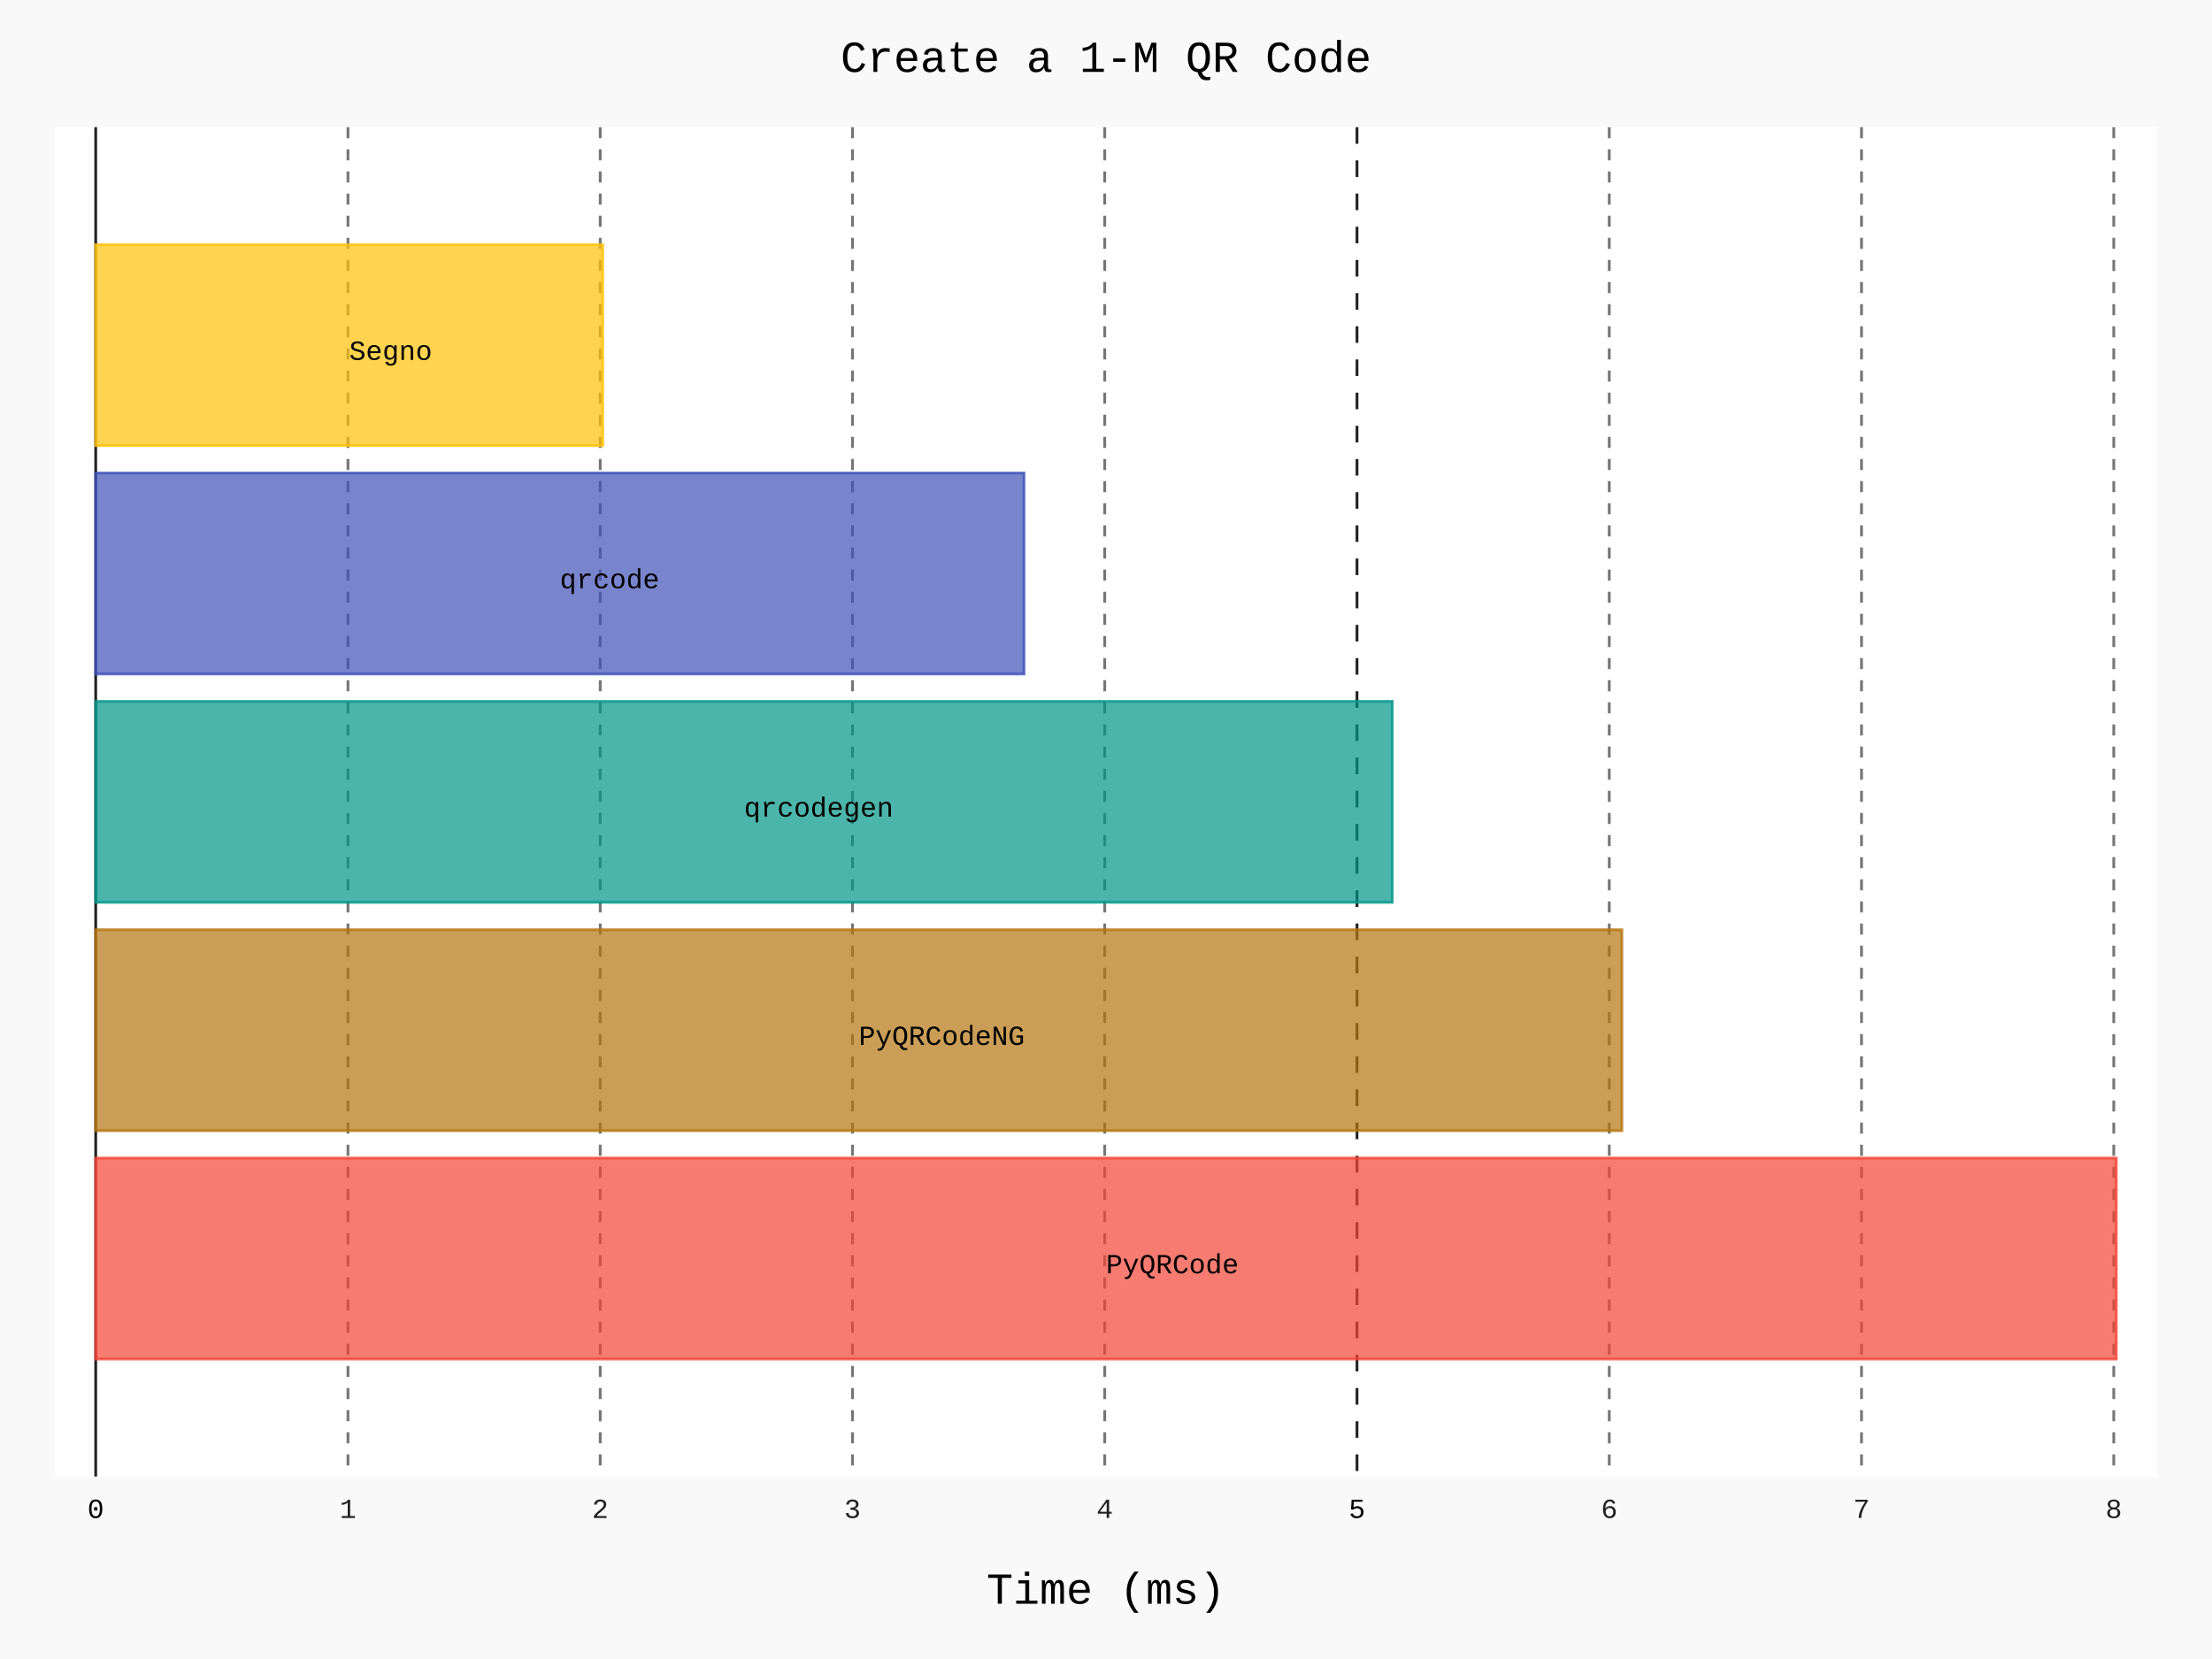
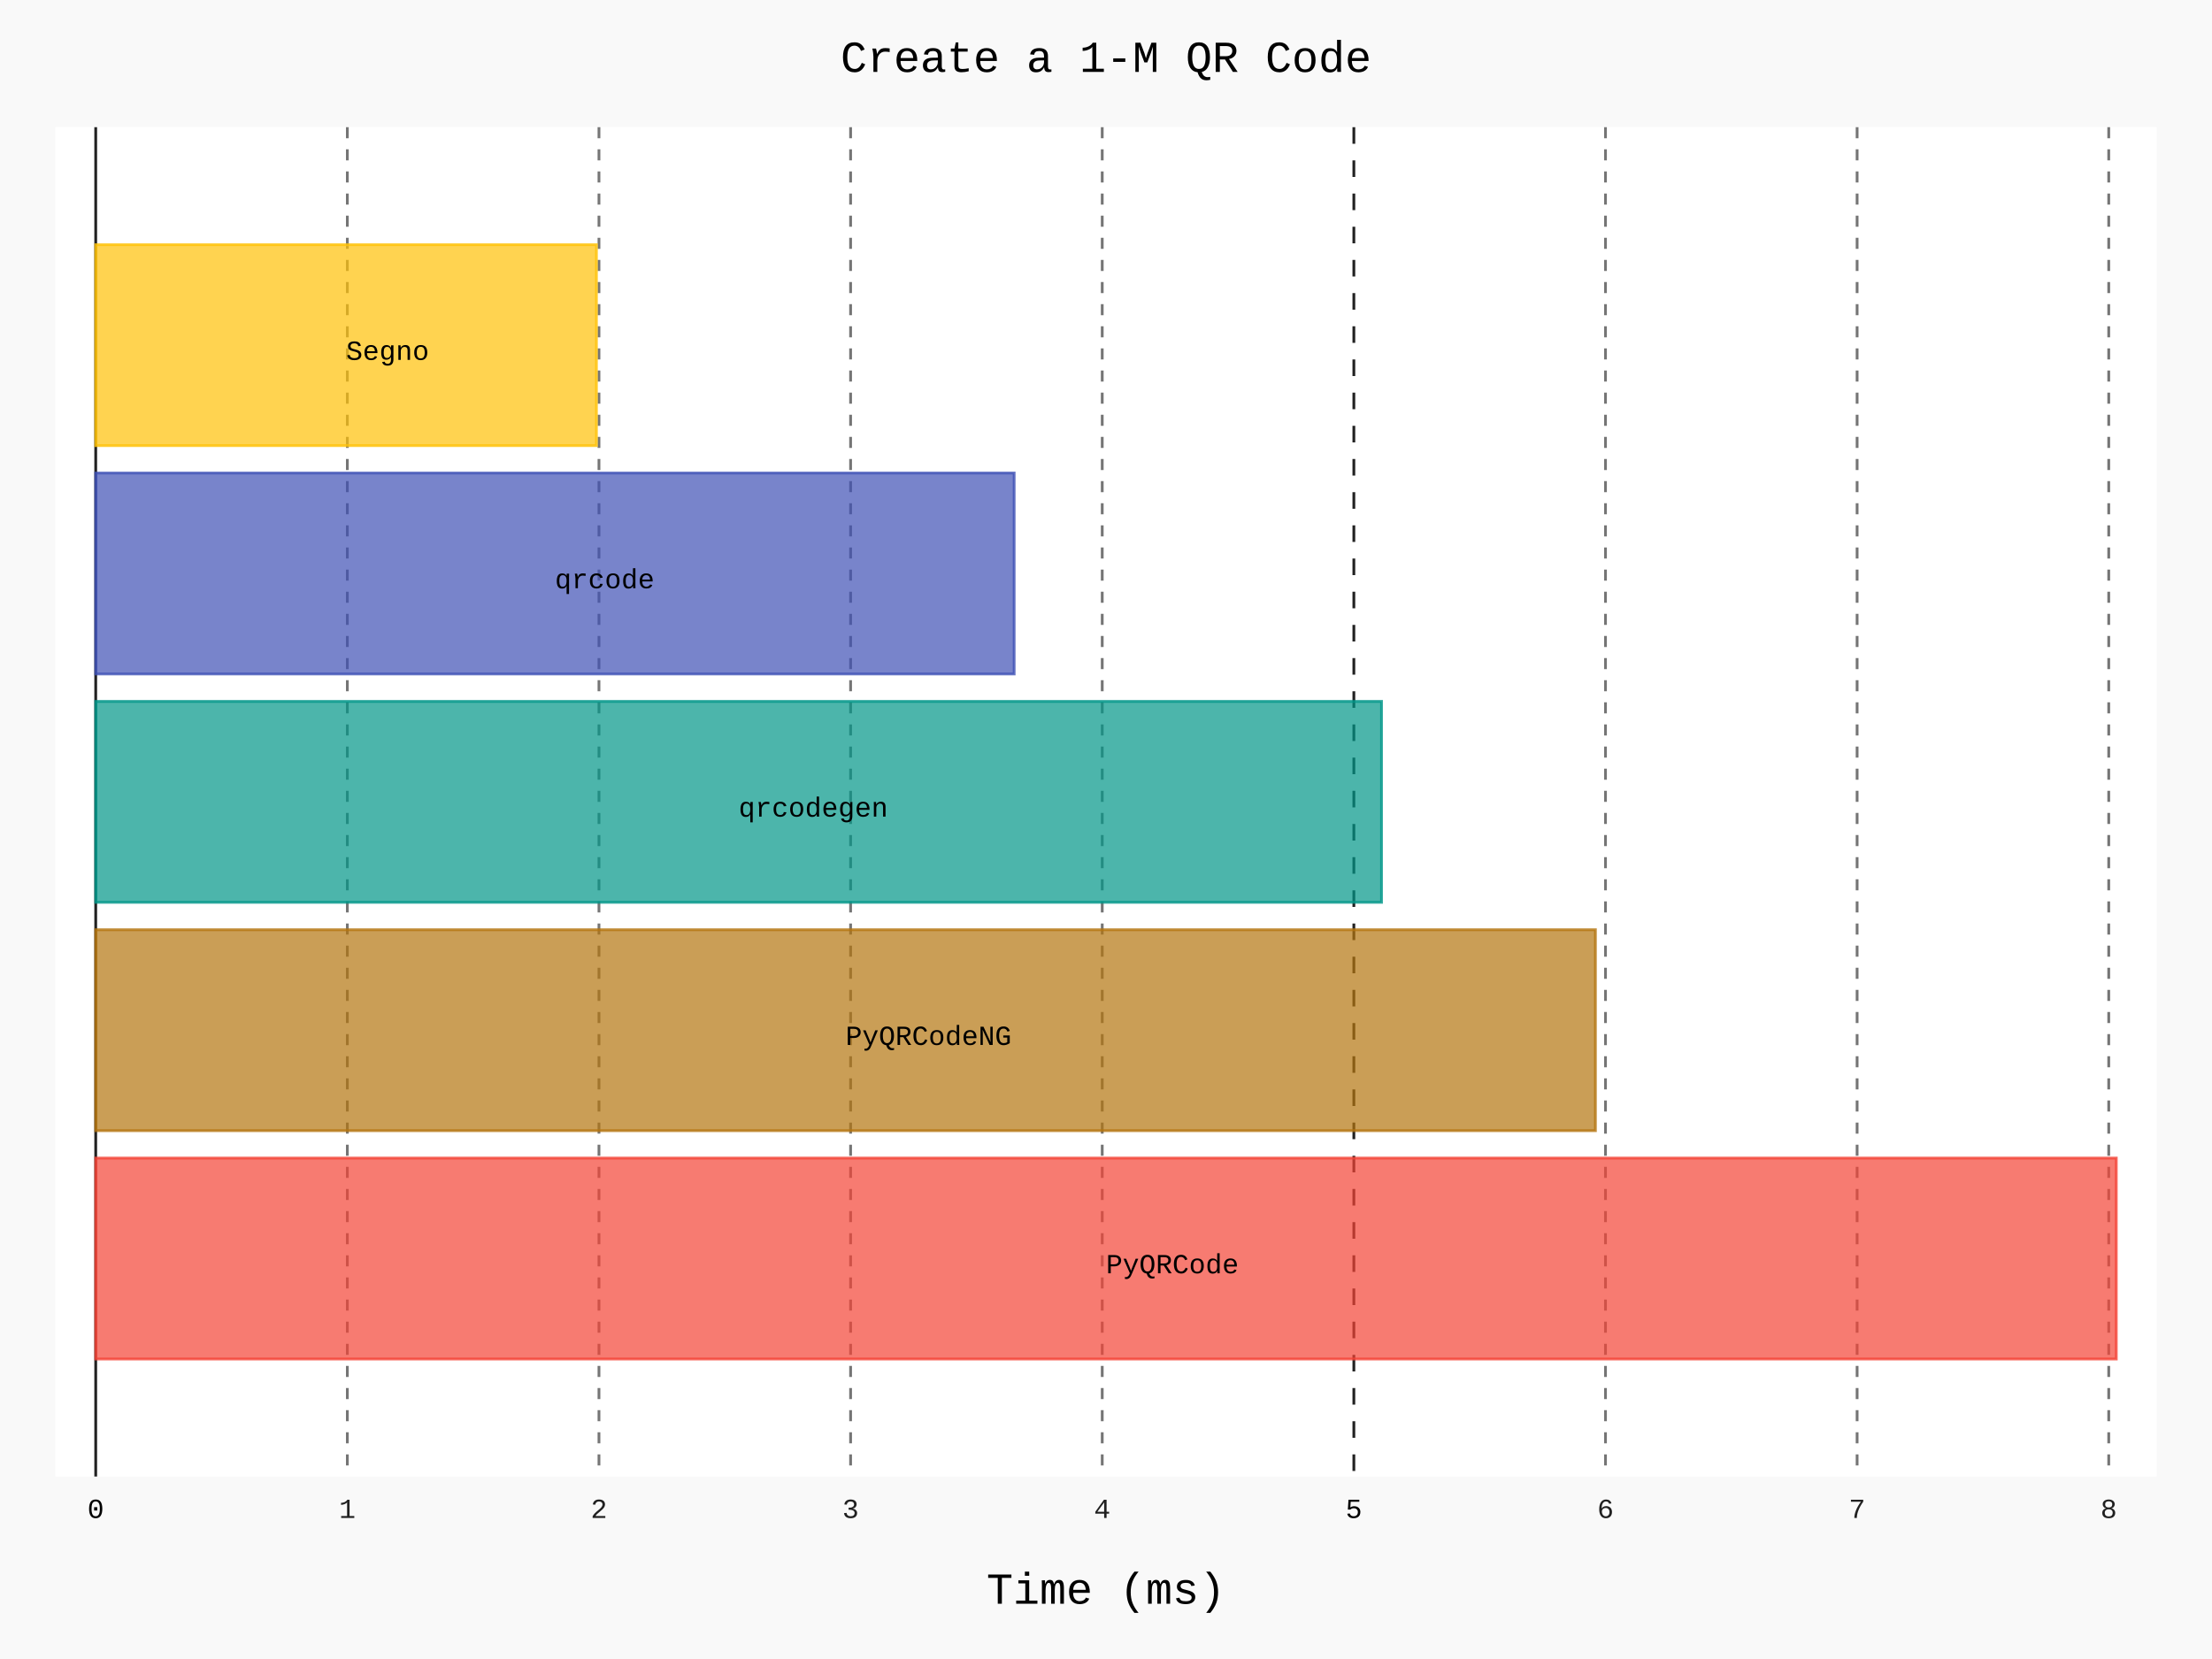
- <svg xmlns="http://www.w3.org/2000/svg" class="pygal-chart" id="chart-4f23df66-6124-475a-9c9b-6ebf537d80ce" viewBox="0 0 800 600">
+ <svg xmlns="http://www.w3.org/2000/svg" class="pygal-chart" id="chart-541167ba-1b6b-4b87-b5d0-6f5b373ab1a7" viewBox="0 0 800 600">
  <defs>
-     <style type="text/css">#chart-4f23df66-6124-475a-9c9b-6ebf537d80ce{-webkit-user-select:none;-webkit-font-smoothing:antialiased;font-family:Consolas,"Liberation Mono",Menlo,Courier,monospace}#chart-4f23df66-6124-475a-9c9b-6ebf537d80ce .title{font-family:Consolas,"Liberation Mono",Menlo,Courier,monospace;font-size:16px}#chart-4f23df66-6124-475a-9c9b-6ebf537d80ce .legends .legend text{font-family:Consolas,"Liberation Mono",Menlo,Courier,monospace;font-size:14px}#chart-4f23df66-6124-475a-9c9b-6ebf537d80ce .axis text{font-family:Consolas,"Liberation Mono",Menlo,Courier,monospace;font-size:10px}#chart-4f23df66-6124-475a-9c9b-6ebf537d80ce .axis text.major{font-family:Consolas,"Liberation Mono",Menlo,Courier,monospace;font-size:10px}#chart-4f23df66-6124-475a-9c9b-6ebf537d80ce .text-overlay text.value{font-family:Consolas,"Liberation Mono",Menlo,Courier,monospace;font-size:16px}#chart-4f23df66-6124-475a-9c9b-6ebf537d80ce .text-overlay text.label{font-family:Consolas,"Liberation Mono",Menlo,Courier,monospace;font-size:10px}#chart-4f23df66-6124-475a-9c9b-6ebf537d80ce .tooltip{font-family:Consolas,"Liberation Mono",Menlo,Courier,monospace;font-size:14px}#chart-4f23df66-6124-475a-9c9b-6ebf537d80ce text.no_data{font-family:Consolas,"Liberation Mono",Menlo,Courier,monospace;font-size:64px}
- #chart-4f23df66-6124-475a-9c9b-6ebf537d80ce{background-color:rgba(249,249,249,1)}#chart-4f23df66-6124-475a-9c9b-6ebf537d80ce path,#chart-4f23df66-6124-475a-9c9b-6ebf537d80ce line,#chart-4f23df66-6124-475a-9c9b-6ebf537d80ce rect,#chart-4f23df66-6124-475a-9c9b-6ebf537d80ce circle{-webkit-transition:150ms;-moz-transition:150ms;transition:150ms}#chart-4f23df66-6124-475a-9c9b-6ebf537d80ce .graph &gt; .background{fill:rgba(249,249,249,1)}#chart-4f23df66-6124-475a-9c9b-6ebf537d80ce .plot &gt; .background{fill:rgba(255,255,255,1)}#chart-4f23df66-6124-475a-9c9b-6ebf537d80ce .graph{fill:rgba(0,0,0,.87)}#chart-4f23df66-6124-475a-9c9b-6ebf537d80ce text.no_data{fill:rgba(0,0,0,1)}#chart-4f23df66-6124-475a-9c9b-6ebf537d80ce .title{fill:rgba(0,0,0,1)}#chart-4f23df66-6124-475a-9c9b-6ebf537d80ce .legends .legend text{fill:rgba(0,0,0,.87)}#chart-4f23df66-6124-475a-9c9b-6ebf537d80ce .legends .legend:hover text{fill:rgba(0,0,0,1)}#chart-4f23df66-6124-475a-9c9b-6ebf537d80ce .axis .line{stroke:rgba(0,0,0,1)}#chart-4f23df66-6124-475a-9c9b-6ebf537d80ce .axis .guide.line{stroke:rgba(0,0,0,.54)}#chart-4f23df66-6124-475a-9c9b-6ebf537d80ce .axis .major.line{stroke:rgba(0,0,0,.87)}#chart-4f23df66-6124-475a-9c9b-6ebf537d80ce .axis text.major{fill:rgba(0,0,0,1)}#chart-4f23df66-6124-475a-9c9b-6ebf537d80ce .axis.y .guides:hover .guide.line,#chart-4f23df66-6124-475a-9c9b-6ebf537d80ce .line-graph .axis.x .guides:hover .guide.line,#chart-4f23df66-6124-475a-9c9b-6ebf537d80ce .stackedline-graph .axis.x .guides:hover .guide.line,#chart-4f23df66-6124-475a-9c9b-6ebf537d80ce .xy-graph .axis.x .guides:hover .guide.line{stroke:rgba(0,0,0,1)}#chart-4f23df66-6124-475a-9c9b-6ebf537d80ce .axis .guides:hover text{fill:rgba(0,0,0,1)}#chart-4f23df66-6124-475a-9c9b-6ebf537d80ce .reactive{fill-opacity:.7;stroke-opacity:.8}#chart-4f23df66-6124-475a-9c9b-6ebf537d80ce .ci{stroke:rgba(0,0,0,.87)}#chart-4f23df66-6124-475a-9c9b-6ebf537d80ce .reactive.active,#chart-4f23df66-6124-475a-9c9b-6ebf537d80ce .active .reactive{fill-opacity:.8;stroke-opacity:.9;stroke-width:4}#chart-4f23df66-6124-475a-9c9b-6ebf537d80ce .ci .reactive.active{stroke-width:1.5}#chart-4f23df66-6124-475a-9c9b-6ebf537d80ce .series text{fill:rgba(0,0,0,1)}#chart-4f23df66-6124-475a-9c9b-6ebf537d80ce .tooltip rect{fill:rgba(255,255,255,1);stroke:rgba(0,0,0,1);-webkit-transition:opacity 150ms;-moz-transition:opacity 150ms;transition:opacity 150ms}#chart-4f23df66-6124-475a-9c9b-6ebf537d80ce .tooltip .label{fill:rgba(0,0,0,.87)}#chart-4f23df66-6124-475a-9c9b-6ebf537d80ce .tooltip .label{fill:rgba(0,0,0,.87)}#chart-4f23df66-6124-475a-9c9b-6ebf537d80ce .tooltip .legend{font-size:.8em;fill:rgba(0,0,0,.54)}#chart-4f23df66-6124-475a-9c9b-6ebf537d80ce .tooltip .x_label{font-size:.6em;fill:rgba(0,0,0,1)}#chart-4f23df66-6124-475a-9c9b-6ebf537d80ce .tooltip .xlink{font-size:.5em;text-decoration:underline}#chart-4f23df66-6124-475a-9c9b-6ebf537d80ce .tooltip .value{font-size:1.5em}#chart-4f23df66-6124-475a-9c9b-6ebf537d80ce .bound{font-size:.5em}#chart-4f23df66-6124-475a-9c9b-6ebf537d80ce .max-value{font-size:.75em;fill:rgba(0,0,0,.54)}#chart-4f23df66-6124-475a-9c9b-6ebf537d80ce .map-element{fill:rgba(255,255,255,1);stroke:rgba(0,0,0,.54) !important}#chart-4f23df66-6124-475a-9c9b-6ebf537d80ce .map-element .reactive{fill-opacity:inherit;stroke-opacity:inherit}#chart-4f23df66-6124-475a-9c9b-6ebf537d80ce .color-0,#chart-4f23df66-6124-475a-9c9b-6ebf537d80ce .color-0 a:visited{stroke:#F44336;fill:#F44336}#chart-4f23df66-6124-475a-9c9b-6ebf537d80ce .color-1,#chart-4f23df66-6124-475a-9c9b-6ebf537d80ce .color-1 a:visited{stroke:#3F51B5;fill:#3F51B5}#chart-4f23df66-6124-475a-9c9b-6ebf537d80ce .color-2,#chart-4f23df66-6124-475a-9c9b-6ebf537d80ce .color-2 a:visited{stroke:#009688;fill:#009688}#chart-4f23df66-6124-475a-9c9b-6ebf537d80ce .color-3,#chart-4f23df66-6124-475a-9c9b-6ebf537d80ce .color-3 a:visited{stroke:#FFC107;fill:#FFC107}#chart-4f23df66-6124-475a-9c9b-6ebf537d80ce .color-4,#chart-4f23df66-6124-475a-9c9b-6ebf537d80ce .color-4 a:visited{stroke:#FF5722;fill:#FF5722}#chart-4f23df66-6124-475a-9c9b-6ebf537d80ce .text-overlay .color-0 text{fill:black}#chart-4f23df66-6124-475a-9c9b-6ebf537d80ce .text-overlay .color-1 text{fill:black}#chart-4f23df66-6124-475a-9c9b-6ebf537d80ce .text-overlay .color-2 text{fill:black}#chart-4f23df66-6124-475a-9c9b-6ebf537d80ce .text-overlay .color-3 text{fill:black}#chart-4f23df66-6124-475a-9c9b-6ebf537d80ce .text-overlay .color-4 text{fill:black}
- #chart-4f23df66-6124-475a-9c9b-6ebf537d80ce text.no_data{text-anchor:middle}#chart-4f23df66-6124-475a-9c9b-6ebf537d80ce .guide.line{fill:none}#chart-4f23df66-6124-475a-9c9b-6ebf537d80ce .centered{text-anchor:middle}#chart-4f23df66-6124-475a-9c9b-6ebf537d80ce .title{text-anchor:middle}#chart-4f23df66-6124-475a-9c9b-6ebf537d80ce .legends .legend text{fill-opacity:1}#chart-4f23df66-6124-475a-9c9b-6ebf537d80ce .axis.x text{text-anchor:middle}#chart-4f23df66-6124-475a-9c9b-6ebf537d80ce .axis.x:not(.web) text[transform]{text-anchor:start}#chart-4f23df66-6124-475a-9c9b-6ebf537d80ce .axis.x:not(.web) text[transform].backwards{text-anchor:end}#chart-4f23df66-6124-475a-9c9b-6ebf537d80ce .axis.y text{text-anchor:end}#chart-4f23df66-6124-475a-9c9b-6ebf537d80ce .axis.y text[transform].backwards{text-anchor:start}#chart-4f23df66-6124-475a-9c9b-6ebf537d80ce .axis.y2 text{text-anchor:start}#chart-4f23df66-6124-475a-9c9b-6ebf537d80ce .axis.y2 text[transform].backwards{text-anchor:end}#chart-4f23df66-6124-475a-9c9b-6ebf537d80ce .axis .guide.line{stroke-dasharray:4,4}#chart-4f23df66-6124-475a-9c9b-6ebf537d80ce .axis .major.guide.line{stroke-dasharray:6,6}#chart-4f23df66-6124-475a-9c9b-6ebf537d80ce .horizontal .axis.y .guide.line,#chart-4f23df66-6124-475a-9c9b-6ebf537d80ce .horizontal .axis.y2 .guide.line,#chart-4f23df66-6124-475a-9c9b-6ebf537d80ce .vertical .axis.x .guide.line{opacity:0}#chart-4f23df66-6124-475a-9c9b-6ebf537d80ce .horizontal .axis.always_show .guide.line,#chart-4f23df66-6124-475a-9c9b-6ebf537d80ce .vertical .axis.always_show .guide.line{opacity:1 !important}#chart-4f23df66-6124-475a-9c9b-6ebf537d80ce .axis.y .guides:hover .guide.line,#chart-4f23df66-6124-475a-9c9b-6ebf537d80ce .axis.y2 .guides:hover .guide.line,#chart-4f23df66-6124-475a-9c9b-6ebf537d80ce .axis.x .guides:hover .guide.line{opacity:1}#chart-4f23df66-6124-475a-9c9b-6ebf537d80ce .axis .guides:hover text{opacity:1}#chart-4f23df66-6124-475a-9c9b-6ebf537d80ce .nofill{fill:none}#chart-4f23df66-6124-475a-9c9b-6ebf537d80ce .subtle-fill{fill-opacity:.2}#chart-4f23df66-6124-475a-9c9b-6ebf537d80ce .dot{stroke-width:1px;fill-opacity:1}#chart-4f23df66-6124-475a-9c9b-6ebf537d80ce .dot.active{stroke-width:5px}#chart-4f23df66-6124-475a-9c9b-6ebf537d80ce .dot.negative{fill:transparent}#chart-4f23df66-6124-475a-9c9b-6ebf537d80ce text,#chart-4f23df66-6124-475a-9c9b-6ebf537d80ce tspan{stroke:none !important}#chart-4f23df66-6124-475a-9c9b-6ebf537d80ce .series text.active{opacity:1}#chart-4f23df66-6124-475a-9c9b-6ebf537d80ce .tooltip rect{fill-opacity:.95;stroke-width:.5}#chart-4f23df66-6124-475a-9c9b-6ebf537d80ce .tooltip text{fill-opacity:1}#chart-4f23df66-6124-475a-9c9b-6ebf537d80ce .showable{visibility:hidden}#chart-4f23df66-6124-475a-9c9b-6ebf537d80ce .showable.shown{visibility:visible}#chart-4f23df66-6124-475a-9c9b-6ebf537d80ce .gauge-background{fill:rgba(229,229,229,1);stroke:none}#chart-4f23df66-6124-475a-9c9b-6ebf537d80ce .bg-lines{stroke:rgba(249,249,249,1);stroke-width:2px}</style>
+     <style type="text/css">#chart-541167ba-1b6b-4b87-b5d0-6f5b373ab1a7{-webkit-user-select:none;-webkit-font-smoothing:antialiased;font-family:Consolas,"Liberation Mono",Menlo,Courier,monospace}#chart-541167ba-1b6b-4b87-b5d0-6f5b373ab1a7 .title{font-family:Consolas,"Liberation Mono",Menlo,Courier,monospace;font-size:16px}#chart-541167ba-1b6b-4b87-b5d0-6f5b373ab1a7 .legends .legend text{font-family:Consolas,"Liberation Mono",Menlo,Courier,monospace;font-size:14px}#chart-541167ba-1b6b-4b87-b5d0-6f5b373ab1a7 .axis text{font-family:Consolas,"Liberation Mono",Menlo,Courier,monospace;font-size:10px}#chart-541167ba-1b6b-4b87-b5d0-6f5b373ab1a7 .axis text.major{font-family:Consolas,"Liberation Mono",Menlo,Courier,monospace;font-size:10px}#chart-541167ba-1b6b-4b87-b5d0-6f5b373ab1a7 .text-overlay text.value{font-family:Consolas,"Liberation Mono",Menlo,Courier,monospace;font-size:16px}#chart-541167ba-1b6b-4b87-b5d0-6f5b373ab1a7 .text-overlay text.label{font-family:Consolas,"Liberation Mono",Menlo,Courier,monospace;font-size:10px}#chart-541167ba-1b6b-4b87-b5d0-6f5b373ab1a7 .tooltip{font-family:Consolas,"Liberation Mono",Menlo,Courier,monospace;font-size:14px}#chart-541167ba-1b6b-4b87-b5d0-6f5b373ab1a7 text.no_data{font-family:Consolas,"Liberation Mono",Menlo,Courier,monospace;font-size:64px}
+ #chart-541167ba-1b6b-4b87-b5d0-6f5b373ab1a7{background-color:rgba(249,249,249,1)}#chart-541167ba-1b6b-4b87-b5d0-6f5b373ab1a7 path,#chart-541167ba-1b6b-4b87-b5d0-6f5b373ab1a7 line,#chart-541167ba-1b6b-4b87-b5d0-6f5b373ab1a7 rect,#chart-541167ba-1b6b-4b87-b5d0-6f5b373ab1a7 circle{-webkit-transition:150ms;-moz-transition:150ms;transition:150ms}#chart-541167ba-1b6b-4b87-b5d0-6f5b373ab1a7 .graph &gt; .background{fill:rgba(249,249,249,1)}#chart-541167ba-1b6b-4b87-b5d0-6f5b373ab1a7 .plot &gt; .background{fill:rgba(255,255,255,1)}#chart-541167ba-1b6b-4b87-b5d0-6f5b373ab1a7 .graph{fill:rgba(0,0,0,.87)}#chart-541167ba-1b6b-4b87-b5d0-6f5b373ab1a7 text.no_data{fill:rgba(0,0,0,1)}#chart-541167ba-1b6b-4b87-b5d0-6f5b373ab1a7 .title{fill:rgba(0,0,0,1)}#chart-541167ba-1b6b-4b87-b5d0-6f5b373ab1a7 .legends .legend text{fill:rgba(0,0,0,.87)}#chart-541167ba-1b6b-4b87-b5d0-6f5b373ab1a7 .legends .legend:hover text{fill:rgba(0,0,0,1)}#chart-541167ba-1b6b-4b87-b5d0-6f5b373ab1a7 .axis .line{stroke:rgba(0,0,0,1)}#chart-541167ba-1b6b-4b87-b5d0-6f5b373ab1a7 .axis .guide.line{stroke:rgba(0,0,0,.54)}#chart-541167ba-1b6b-4b87-b5d0-6f5b373ab1a7 .axis .major.line{stroke:rgba(0,0,0,.87)}#chart-541167ba-1b6b-4b87-b5d0-6f5b373ab1a7 .axis text.major{fill:rgba(0,0,0,1)}#chart-541167ba-1b6b-4b87-b5d0-6f5b373ab1a7 .axis.y .guides:hover .guide.line,#chart-541167ba-1b6b-4b87-b5d0-6f5b373ab1a7 .line-graph .axis.x .guides:hover .guide.line,#chart-541167ba-1b6b-4b87-b5d0-6f5b373ab1a7 .stackedline-graph .axis.x .guides:hover .guide.line,#chart-541167ba-1b6b-4b87-b5d0-6f5b373ab1a7 .xy-graph .axis.x .guides:hover .guide.line{stroke:rgba(0,0,0,1)}#chart-541167ba-1b6b-4b87-b5d0-6f5b373ab1a7 .axis .guides:hover text{fill:rgba(0,0,0,1)}#chart-541167ba-1b6b-4b87-b5d0-6f5b373ab1a7 .reactive{fill-opacity:.7;stroke-opacity:.8}#chart-541167ba-1b6b-4b87-b5d0-6f5b373ab1a7 .ci{stroke:rgba(0,0,0,.87)}#chart-541167ba-1b6b-4b87-b5d0-6f5b373ab1a7 .reactive.active,#chart-541167ba-1b6b-4b87-b5d0-6f5b373ab1a7 .active .reactive{fill-opacity:.8;stroke-opacity:.9;stroke-width:4}#chart-541167ba-1b6b-4b87-b5d0-6f5b373ab1a7 .ci .reactive.active{stroke-width:1.5}#chart-541167ba-1b6b-4b87-b5d0-6f5b373ab1a7 .series text{fill:rgba(0,0,0,1)}#chart-541167ba-1b6b-4b87-b5d0-6f5b373ab1a7 .tooltip rect{fill:rgba(255,255,255,1);stroke:rgba(0,0,0,1);-webkit-transition:opacity 150ms;-moz-transition:opacity 150ms;transition:opacity 150ms}#chart-541167ba-1b6b-4b87-b5d0-6f5b373ab1a7 .tooltip .label{fill:rgba(0,0,0,.87)}#chart-541167ba-1b6b-4b87-b5d0-6f5b373ab1a7 .tooltip .label{fill:rgba(0,0,0,.87)}#chart-541167ba-1b6b-4b87-b5d0-6f5b373ab1a7 .tooltip .legend{font-size:.8em;fill:rgba(0,0,0,.54)}#chart-541167ba-1b6b-4b87-b5d0-6f5b373ab1a7 .tooltip .x_label{font-size:.6em;fill:rgba(0,0,0,1)}#chart-541167ba-1b6b-4b87-b5d0-6f5b373ab1a7 .tooltip .xlink{font-size:.5em;text-decoration:underline}#chart-541167ba-1b6b-4b87-b5d0-6f5b373ab1a7 .tooltip .value{font-size:1.5em}#chart-541167ba-1b6b-4b87-b5d0-6f5b373ab1a7 .bound{font-size:.5em}#chart-541167ba-1b6b-4b87-b5d0-6f5b373ab1a7 .max-value{font-size:.75em;fill:rgba(0,0,0,.54)}#chart-541167ba-1b6b-4b87-b5d0-6f5b373ab1a7 .map-element{fill:rgba(255,255,255,1);stroke:rgba(0,0,0,.54) !important}#chart-541167ba-1b6b-4b87-b5d0-6f5b373ab1a7 .map-element .reactive{fill-opacity:inherit;stroke-opacity:inherit}#chart-541167ba-1b6b-4b87-b5d0-6f5b373ab1a7 .color-0,#chart-541167ba-1b6b-4b87-b5d0-6f5b373ab1a7 .color-0 a:visited{stroke:#F44336;fill:#F44336}#chart-541167ba-1b6b-4b87-b5d0-6f5b373ab1a7 .color-1,#chart-541167ba-1b6b-4b87-b5d0-6f5b373ab1a7 .color-1 a:visited{stroke:#3F51B5;fill:#3F51B5}#chart-541167ba-1b6b-4b87-b5d0-6f5b373ab1a7 .color-2,#chart-541167ba-1b6b-4b87-b5d0-6f5b373ab1a7 .color-2 a:visited{stroke:#009688;fill:#009688}#chart-541167ba-1b6b-4b87-b5d0-6f5b373ab1a7 .color-3,#chart-541167ba-1b6b-4b87-b5d0-6f5b373ab1a7 .color-3 a:visited{stroke:#FFC107;fill:#FFC107}#chart-541167ba-1b6b-4b87-b5d0-6f5b373ab1a7 .color-4,#chart-541167ba-1b6b-4b87-b5d0-6f5b373ab1a7 .color-4 a:visited{stroke:#FF5722;fill:#FF5722}#chart-541167ba-1b6b-4b87-b5d0-6f5b373ab1a7 .text-overlay .color-0 text{fill:black}#chart-541167ba-1b6b-4b87-b5d0-6f5b373ab1a7 .text-overlay .color-1 text{fill:black}#chart-541167ba-1b6b-4b87-b5d0-6f5b373ab1a7 .text-overlay .color-2 text{fill:black}#chart-541167ba-1b6b-4b87-b5d0-6f5b373ab1a7 .text-overlay .color-3 text{fill:black}#chart-541167ba-1b6b-4b87-b5d0-6f5b373ab1a7 .text-overlay .color-4 text{fill:black}
+ #chart-541167ba-1b6b-4b87-b5d0-6f5b373ab1a7 text.no_data{text-anchor:middle}#chart-541167ba-1b6b-4b87-b5d0-6f5b373ab1a7 .guide.line{fill:none}#chart-541167ba-1b6b-4b87-b5d0-6f5b373ab1a7 .centered{text-anchor:middle}#chart-541167ba-1b6b-4b87-b5d0-6f5b373ab1a7 .title{text-anchor:middle}#chart-541167ba-1b6b-4b87-b5d0-6f5b373ab1a7 .legends .legend text{fill-opacity:1}#chart-541167ba-1b6b-4b87-b5d0-6f5b373ab1a7 .axis.x text{text-anchor:middle}#chart-541167ba-1b6b-4b87-b5d0-6f5b373ab1a7 .axis.x:not(.web) text[transform]{text-anchor:start}#chart-541167ba-1b6b-4b87-b5d0-6f5b373ab1a7 .axis.x:not(.web) text[transform].backwards{text-anchor:end}#chart-541167ba-1b6b-4b87-b5d0-6f5b373ab1a7 .axis.y text{text-anchor:end}#chart-541167ba-1b6b-4b87-b5d0-6f5b373ab1a7 .axis.y text[transform].backwards{text-anchor:start}#chart-541167ba-1b6b-4b87-b5d0-6f5b373ab1a7 .axis.y2 text{text-anchor:start}#chart-541167ba-1b6b-4b87-b5d0-6f5b373ab1a7 .axis.y2 text[transform].backwards{text-anchor:end}#chart-541167ba-1b6b-4b87-b5d0-6f5b373ab1a7 .axis .guide.line{stroke-dasharray:4,4}#chart-541167ba-1b6b-4b87-b5d0-6f5b373ab1a7 .axis .major.guide.line{stroke-dasharray:6,6}#chart-541167ba-1b6b-4b87-b5d0-6f5b373ab1a7 .horizontal .axis.y .guide.line,#chart-541167ba-1b6b-4b87-b5d0-6f5b373ab1a7 .horizontal .axis.y2 .guide.line,#chart-541167ba-1b6b-4b87-b5d0-6f5b373ab1a7 .vertical .axis.x .guide.line{opacity:0}#chart-541167ba-1b6b-4b87-b5d0-6f5b373ab1a7 .horizontal .axis.always_show .guide.line,#chart-541167ba-1b6b-4b87-b5d0-6f5b373ab1a7 .vertical .axis.always_show .guide.line{opacity:1 !important}#chart-541167ba-1b6b-4b87-b5d0-6f5b373ab1a7 .axis.y .guides:hover .guide.line,#chart-541167ba-1b6b-4b87-b5d0-6f5b373ab1a7 .axis.y2 .guides:hover .guide.line,#chart-541167ba-1b6b-4b87-b5d0-6f5b373ab1a7 .axis.x .guides:hover .guide.line{opacity:1}#chart-541167ba-1b6b-4b87-b5d0-6f5b373ab1a7 .axis .guides:hover text{opacity:1}#chart-541167ba-1b6b-4b87-b5d0-6f5b373ab1a7 .nofill{fill:none}#chart-541167ba-1b6b-4b87-b5d0-6f5b373ab1a7 .subtle-fill{fill-opacity:.2}#chart-541167ba-1b6b-4b87-b5d0-6f5b373ab1a7 .dot{stroke-width:1px;fill-opacity:1}#chart-541167ba-1b6b-4b87-b5d0-6f5b373ab1a7 .dot.active{stroke-width:5px}#chart-541167ba-1b6b-4b87-b5d0-6f5b373ab1a7 .dot.negative{fill:transparent}#chart-541167ba-1b6b-4b87-b5d0-6f5b373ab1a7 text,#chart-541167ba-1b6b-4b87-b5d0-6f5b373ab1a7 tspan{stroke:none !important}#chart-541167ba-1b6b-4b87-b5d0-6f5b373ab1a7 .series text.active{opacity:1}#chart-541167ba-1b6b-4b87-b5d0-6f5b373ab1a7 .tooltip rect{fill-opacity:.95;stroke-width:.5}#chart-541167ba-1b6b-4b87-b5d0-6f5b373ab1a7 .tooltip text{fill-opacity:1}#chart-541167ba-1b6b-4b87-b5d0-6f5b373ab1a7 .showable{visibility:hidden}#chart-541167ba-1b6b-4b87-b5d0-6f5b373ab1a7 .showable.shown{visibility:visible}#chart-541167ba-1b6b-4b87-b5d0-6f5b373ab1a7 .gauge-background{fill:rgba(229,229,229,1);stroke:none}#chart-541167ba-1b6b-4b87-b5d0-6f5b373ab1a7 .bg-lines{stroke:rgba(249,249,249,1);stroke-width:2px}</style>
  </defs>
  <g class="graph horizontalbar-graph horizontal">
    <rect class="background" height="600" width="800" x="0" y="0" />
    <g class="plot" transform="translate(20, 46)">
      <rect class="background" height="488" width="760" x="0" y="0" />
      <g class="axis x always_show">
        <g class="guides">
          <path class="axis major line" d="M14.615 0 v488" />
          <text class="major" x="14.615" y="503.0">0</text>
        </g>
        <g class="guides">
-           <path class="guide line" d="M105.847 0 v488" />
-           <text class="" x="105.847" y="503.0">1</text>
+           <path class="guide line" d="M105.62 0 v488" />
+           <text class="" x="105.62" y="503.0">1</text>
        </g>
        <g class="guides">
-           <path class="guide line" d="M197.08 0 v488" />
-           <text class="" x="197.08" y="503.0">2</text>
+           <path class="guide line" d="M196.625 0 v488" />
+           <text class="" x="196.625" y="503.0">2</text>
        </g>
        <g class="guides">
-           <path class="guide line" d="M288.312 0 v488" />
-           <text class="" x="288.312" y="503.0">3</text>
+           <path class="guide line" d="M287.63 0 v488" />
+           <text class="" x="287.63" y="503.0">3</text>
        </g>
        <g class="guides">
-           <path class="guide line" d="M379.544 0 v488" />
-           <text class="" x="379.544" y="503.0">4</text>
+           <path class="guide line" d="M378.635 0 v488" />
+           <text class="" x="378.635" y="503.0">4</text>
        </g>
        <g class="guides">
-           <path class="major guide line" d="M470.776 0 v488" />
-           <text class="major" x="470.776" y="503.0">5</text>
+           <path class="major guide line" d="M469.64 0 v488" />
+           <text class="major" x="469.64" y="503.0">5</text>
        </g>
        <g class="guides">
-           <path class="guide line" d="M562.008 0 v488" />
-           <text class="" x="562.008" y="503.0">6</text>
+           <path class="guide line" d="M560.645 0 v488" />
+           <text class="" x="560.645" y="503.0">6</text>
        </g>
        <g class="guides">
-           <path class="guide line" d="M653.24 0 v488" />
-           <text class="" x="653.24" y="503.0">7</text>
+           <path class="guide line" d="M651.65 0 v488" />
+           <text class="" x="651.65" y="503.0">7</text>
        </g>
        <g class="guides">
-           <path class="guide line" d="M744.472 0 v488" />
-           <text class="" x="744.472" y="503.0">8</text>
+           <path class="guide line" d="M742.654 0 v488" />
+           <text class="" x="742.654" y="503.0">8</text>
        </g>
      </g>
      <g class="series serie-4 color-4">
        <g class="bars">
          <g class="bar" style="fill: #F44336; stroke: #F44336">
            <rect class="rect reactive tooltip-trigger" height="72.674" rx="0" ry="0" width="730.769" x="14.615" y="372.832" />
          </g>
        </g>
      </g>
      <g class="series serie-3 color-3">
        <g class="bars">
          <g class="bar" style="fill: #b4750f; stroke: #b4750f">
-             <rect class="rect reactive tooltip-trigger" height="72.674" rx="0" ry="0" width="551.954" x="14.615" y="290.247" />
+             <rect class="rect reactive tooltip-trigger" height="72.674" rx="0" ry="0" width="542.389" x="14.615" y="290.247" />
          </g>
        </g>
      </g>
      <g class="series serie-2 color-2">
        <g class="bars">
          <g class="bar" style="fill: #009688; stroke: #009688">
-             <rect class="rect reactive tooltip-trigger" height="72.674" rx="0" ry="0" width="468.933" x="14.615" y="207.663" />
+             <rect class="rect reactive tooltip-trigger" height="72.674" rx="0" ry="0" width="465.035" x="14.615" y="207.663" />
          </g>
        </g>
      </g>
      <g class="series serie-1 color-1">
        <g class="bars">
          <g class="bar" style="fill: #3F51B5; stroke: #3F51B5">
-             <rect class="rect reactive tooltip-trigger" height="72.674" rx="0" ry="0" width="335.734" x="14.615" y="125.078" />
+             <rect class="rect reactive tooltip-trigger" height="72.674" rx="0" ry="0" width="332.168" x="14.615" y="125.078" />
          </g>
        </g>
      </g>
      <g class="series serie-0 color-0">
        <g class="bars">
          <g class="bar" style="fill: #FFC107; stroke: #FFC107">
-             <rect class="rect reactive tooltip-trigger" height="72.674" rx="0" ry="0" width="183.377" x="14.615" y="42.494" />
+             <rect class="rect reactive tooltip-trigger" height="72.674" rx="0" ry="0" width="181.1" x="14.615" y="42.494" />
          </g>
        </g>
      </g>
    </g>
    <g class="titles">
      <text class="title plot_title" x="400.0" y="26">Create a 1-M QR Code</text>
      <text class="title" x="400.0" y="580">Time (ms)</text>
    </g>
    <g class="plot overlay" transform="translate(20, 46)">
      <g class="series serie-4 color-4" />
      <g class="series serie-3 color-3" />
      <g class="series serie-2 color-2" />
      <g class="series serie-1 color-1" />
      <g class="series serie-0 color-0" />
    </g>
    <g class="plot text-overlay" transform="translate(20, 46)">
      <g class="series serie-4 color-4">
-         <text class="label" x="380" y="414.503">PyQRCode</text>
+         <text class="label" x="380.0" y="414.503">PyQRCode</text>
      </g>
      <g class="series serie-3 color-3">
-         <text class="label" x="290.593" y="331.918">PyQRCodeNG</text>
+         <text class="label" x="285.81" y="331.918">PyQRCodeNG</text>
      </g>
      <g class="series serie-2 color-2">
-         <text class="label" x="249.082" y="249.333">qrcodegen</text>
+         <text class="label" x="247.133" y="249.333">qrcodegen</text>
      </g>
      <g class="series serie-1 color-1">
-         <text class="label" x="182.482" y="166.749">qrcode</text>
+         <text class="label" x="180.699" y="166.749">qrcode</text>
      </g>
      <g class="series serie-0 color-0">
-         <text class="label" x="106.304" y="84.164">Segno</text>
+         <text class="label" x="105.165" y="84.164">Segno</text>
      </g>
    </g>
    <g class="plot tooltip-overlay" transform="translate(20, 46)">
      <g class="tooltip" style="opacity: 0" transform="translate(0 0)">
        <rect class="tooltip-box" height="0" rx="0" ry="0" width="0" />
        <g class="text" />
      </g>
    </g>
  </g>
</svg>
